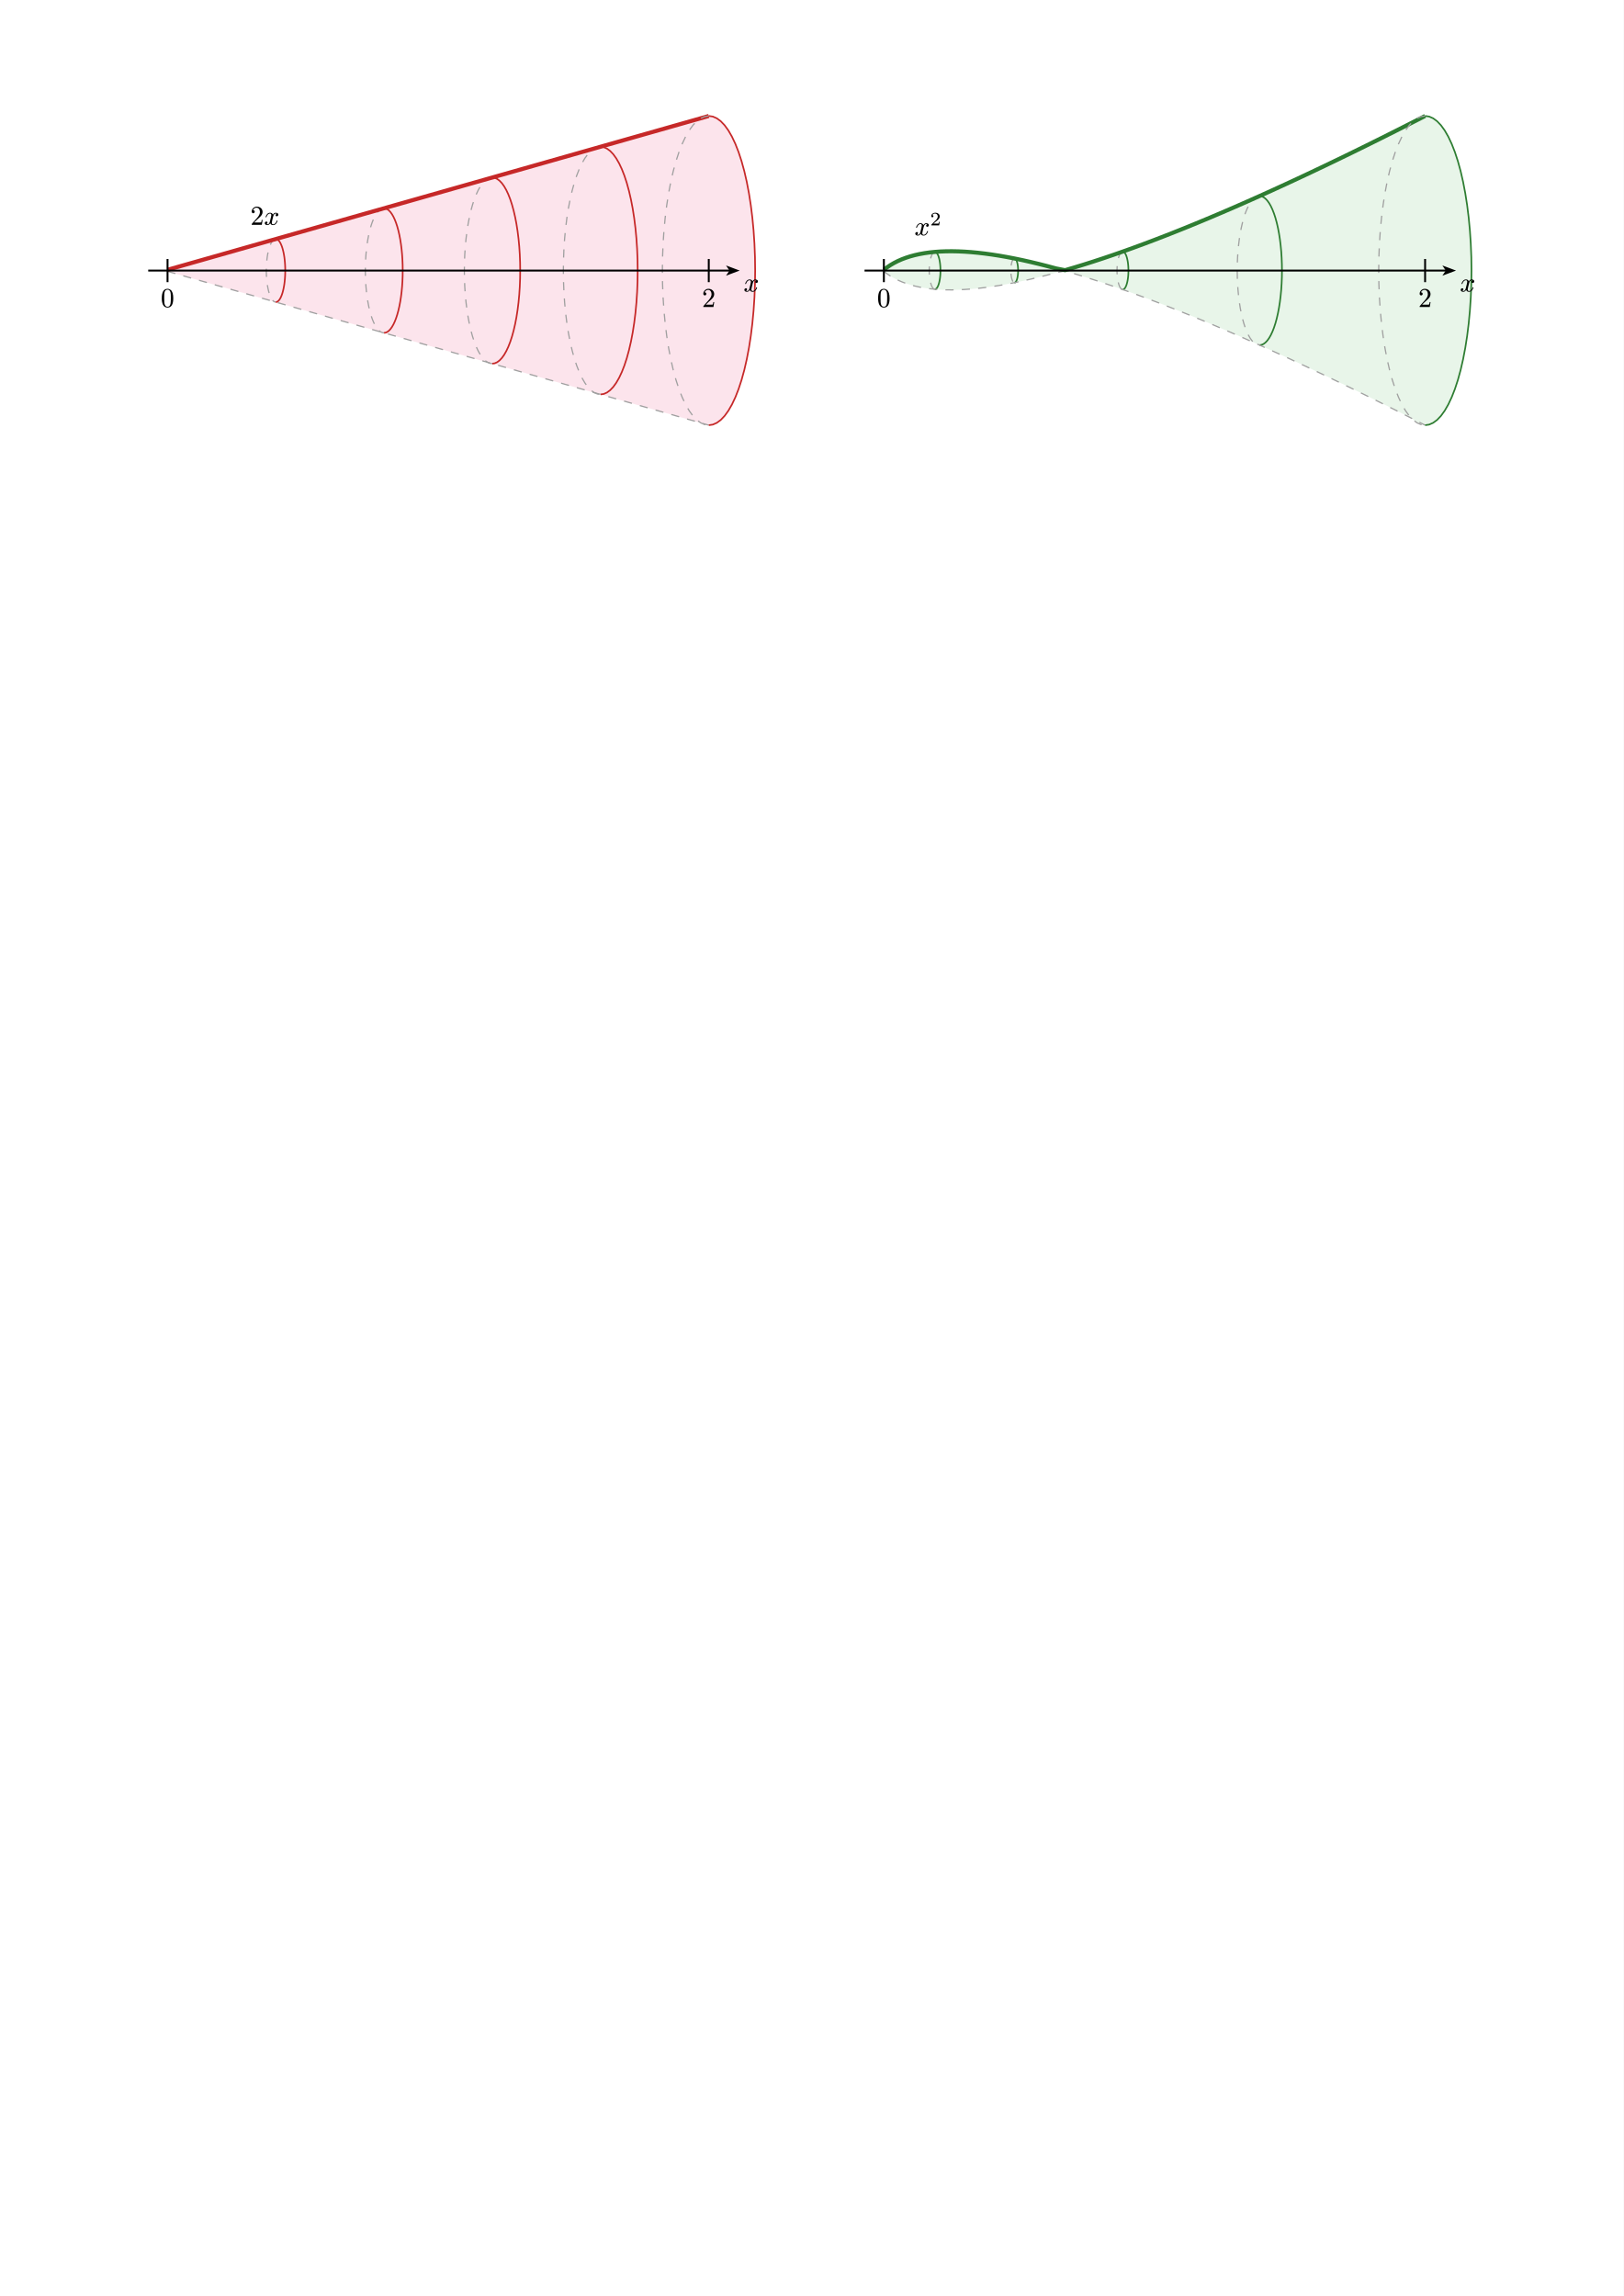
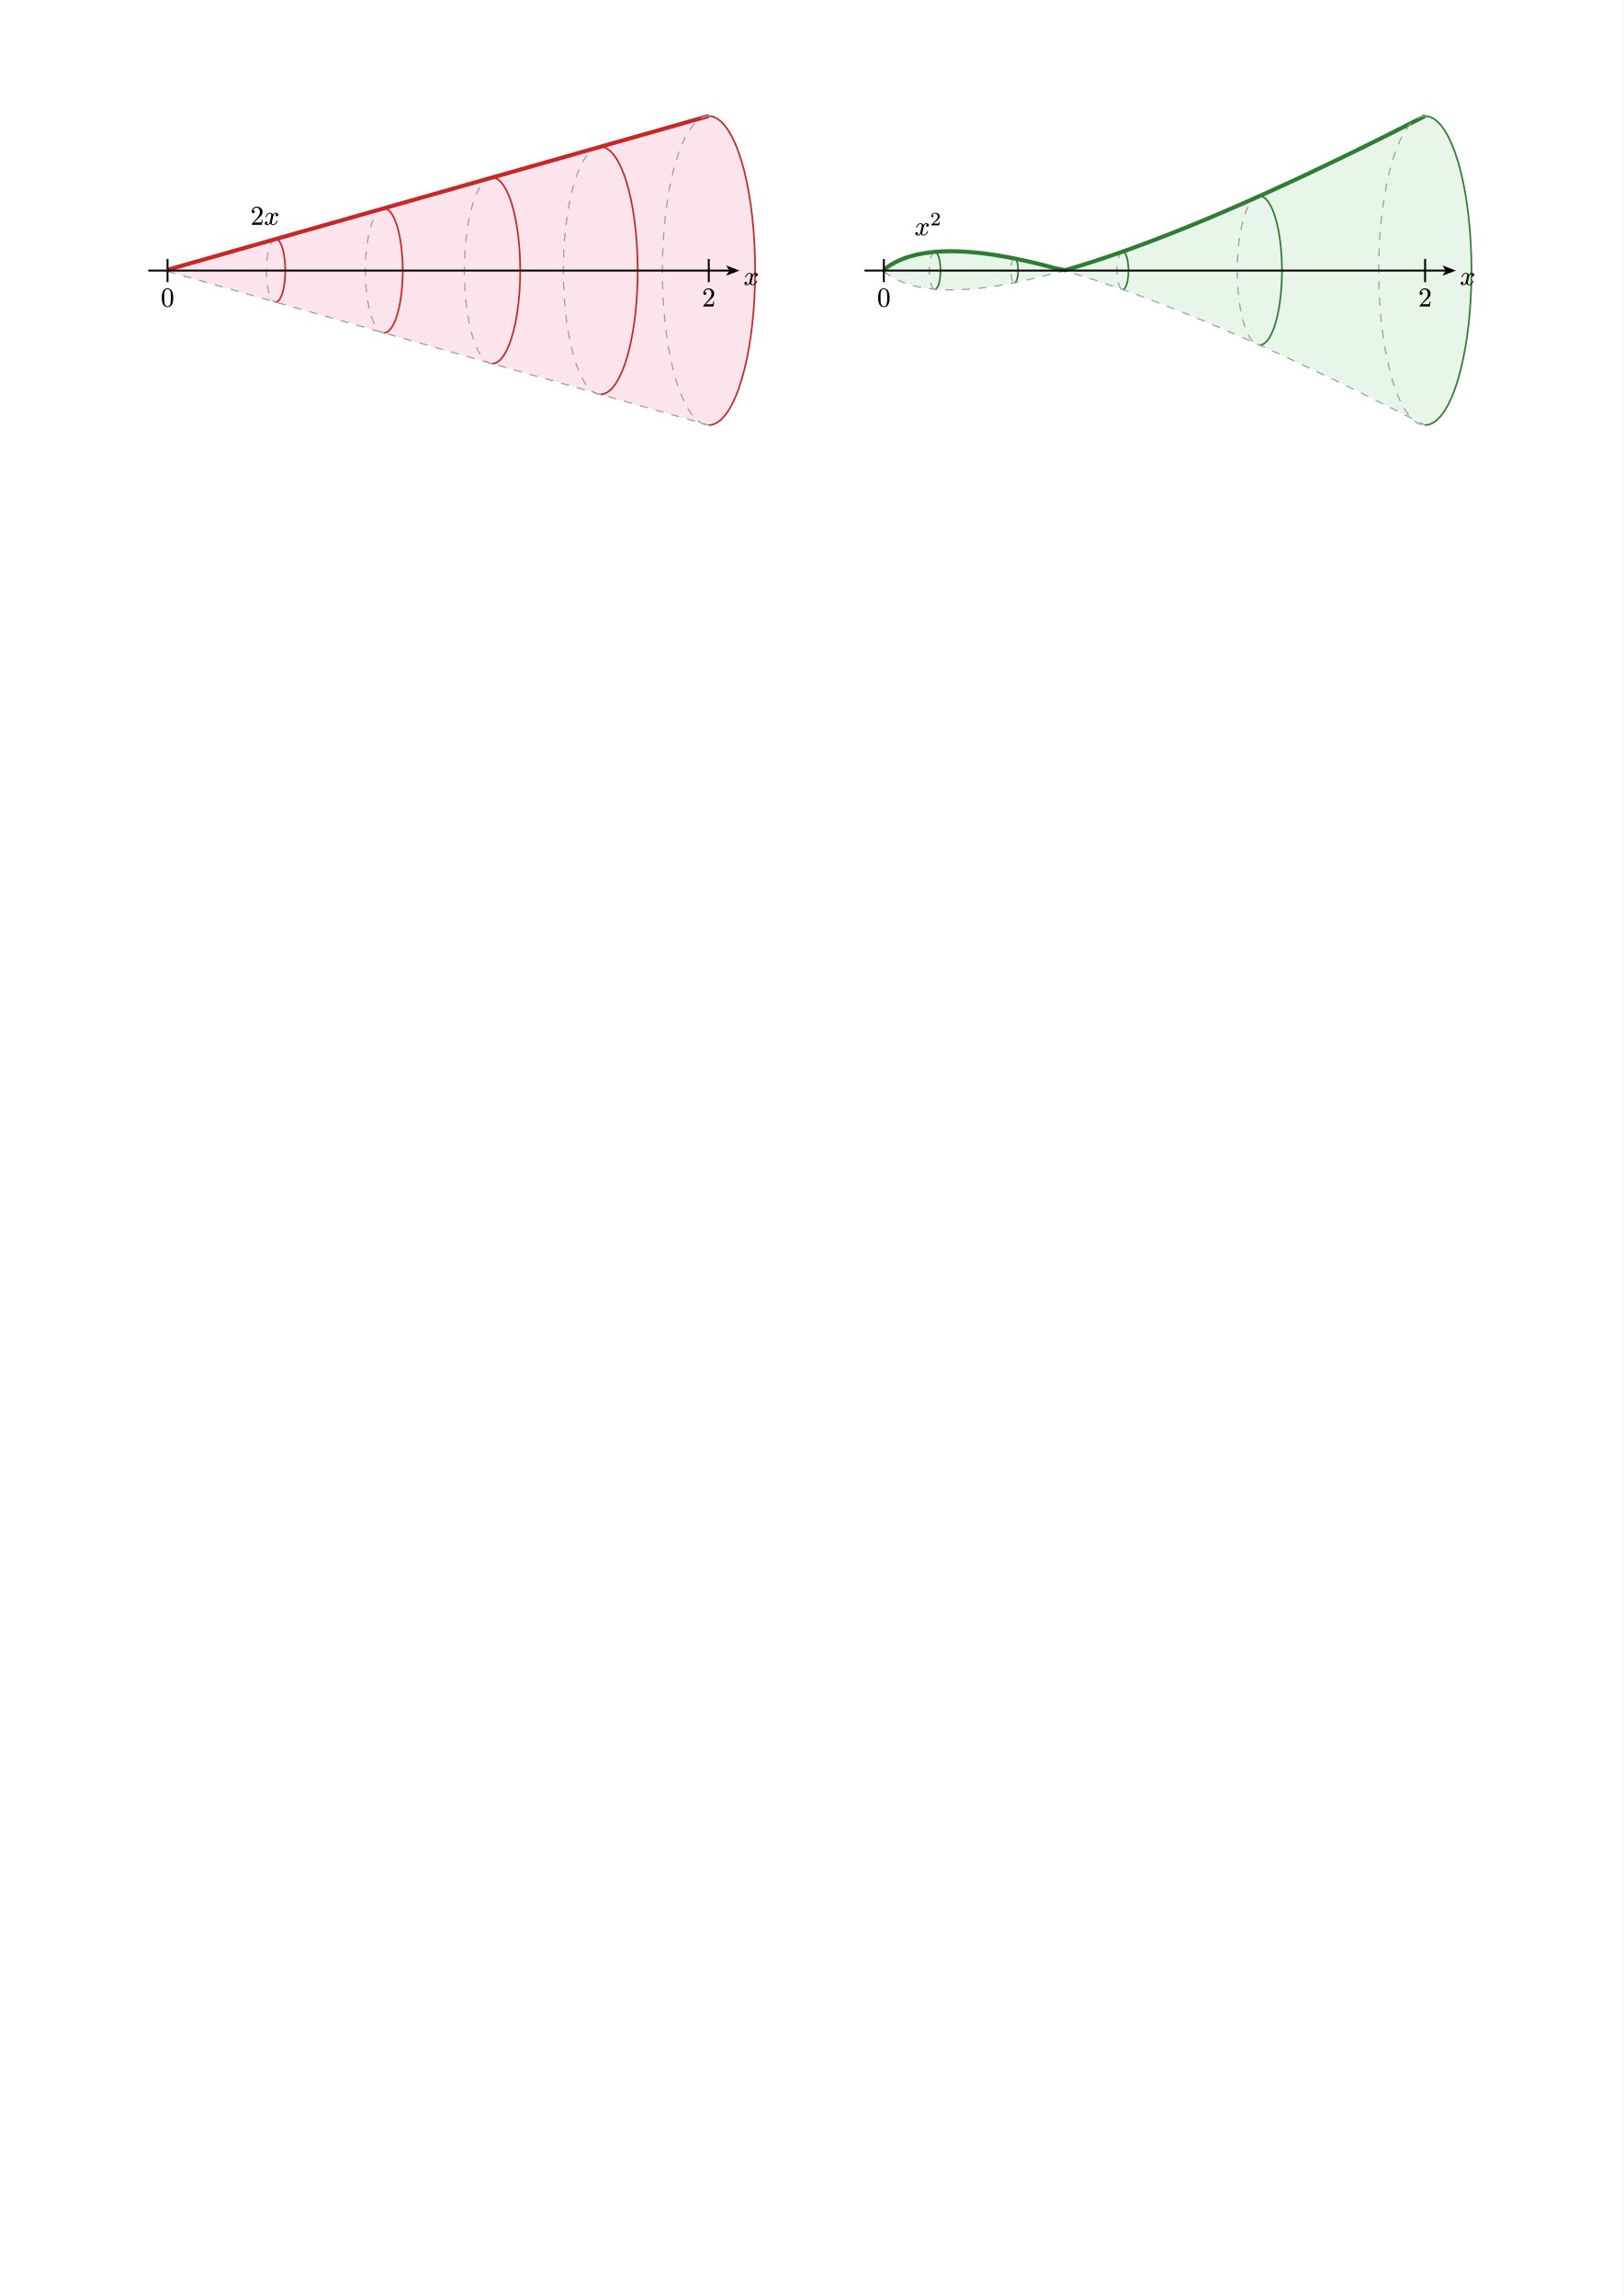
<svg xmlns="http://www.w3.org/2000/svg" xmlns:xlink="http://www.w3.org/1999/xlink" viewBox="0 0 595.276 841.89" width="595.276pt" height="841.89pt">
  <path fill="#ffffff" fill-rule="nonzero" d="M 0 0v 841.89h 595.276v -841.89Z " />
  <g transform="translate(42.51969 42.51969)">
    <g transform="translate(11.8152)">
      <path fill="#fce4ec" fill-rule="nonzero" transform="translate(188.5039)" d="M 0 0m 17.008 113.386l 2.953 -0.861l 2.864 -2.558l 2.687 -4.176l 2.429 -5.668l 2.096 -6.988l 1.7 -8.095l 1.253 -8.956l 0.767 -9.545l 0.258 -9.845l -0.258 -9.845l -0.767 -9.545l -1.253 -8.956l -1.7 -8.095l -2.096 -6.988l -2.429 -5.668l -2.687 -4.176l -2.864 -2.558l -2.953 -0.861l -2.953 0.861l -2.864 2.558l -2.687 4.176l -2.429 5.668l -2.096 6.988l -1.7 8.095l -1.253 8.956l -0.767 9.545l -0.258 9.845l 0.258 9.845l 0.767 9.545l 1.253 8.956l 1.7 8.095l 2.096 6.988l 2.429 5.668l 2.687 4.176l 2.864 2.558l 2.953 0.861Z " />
      <path fill="#fce4ec" fill-rule="nonzero" transform="translate(7.086614 0)" d="M 0 0m 0 56.409l 3.307 -0.94l 3.307 -0.94l 3.307 -0.94l 3.307 -0.94l 3.307 -0.94l 3.307 -0.94l 3.307 -0.94l 3.307 -0.94l 3.307 -0.94l 3.307 -0.94l 3.307 -0.94l 3.307 -0.94l 3.307 -0.94l 3.307 -0.94l 3.307 -0.94l 3.307 -0.94l 3.307 -0.94l 3.307 -0.94l 3.307 -0.94l 3.307 -0.94l 3.307 -0.94l 3.307 -0.94l 3.307 -0.94l 3.307 -0.94l 3.307 -0.94l 3.307 -0.94l 3.307 -0.94l 3.307 -0.94l 3.307 -0.94l 3.307 -0.94l 3.307 -0.94l 3.307 -0.94l 3.307 -0.94l 3.307 -0.94l 3.307 -0.94l 3.307 -0.94l 3.307 -0.94l 3.307 -0.94l 3.307 -0.94l 3.307 -0.94l 3.307 -0.94l 3.307 -0.94l 3.307 -0.94l 3.307 -0.94l 3.307 -0.94l 3.307 -0.94l 3.307 -0.94l 3.307 -0.94l 3.307 -0.94l 3.307 -0.94l 3.307 -0.94l 3.307 -0.94l 3.307 -0.94l 3.307 -0.94l 3.307 -0.94l 3.307 -0.94l 3.307 -0.94l 3.307 -0.94l 3.307 -0.94l 3.307 -0.94v 113.386l -3.307 -0.94l -3.307 -0.94l -3.307 -0.94l -3.307 -0.94l -3.307 -0.94l -3.307 -0.94l -3.307 -0.94l -3.307 -0.94l -3.307 -0.94l -3.307 -0.94l -3.307 -0.94l -3.307 -0.94l -3.307 -0.94l -3.307 -0.94l -3.307 -0.94l -3.307 -0.94l -3.307 -0.94l -3.307 -0.94l -3.307 -0.94l -3.307 -0.94l -3.307 -0.94l -3.307 -0.94l -3.307 -0.94l -3.307 -0.94l -3.307 -0.94l -3.307 -0.94l -3.307 -0.94l -3.307 -0.94l -3.307 -0.94l -3.307 -0.94l -3.307 -0.94l -3.307 -0.94l -3.307 -0.94l -3.307 -0.94l -3.307 -0.94l -3.307 -0.94l -3.307 -0.94l -3.307 -0.94l -3.307 -0.94l -3.307 -0.94l -3.307 -0.94l -3.307 -0.94l -3.307 -0.94l -3.307 -0.94l -3.307 -0.94l -3.307 -0.94l -3.307 -0.94l -3.307 -0.94l -3.307 -0.94l -3.307 -0.94l -3.307 -0.94l -3.307 -0.94l -3.307 -0.94l -3.307 -0.94l -3.307 -0.94l -3.307 -0.94l -3.307 -0.94l -3.307 -0.94l -3.307 -0.94l -3.307 -0.94v -0.567Z " />
      <path fill="none" stroke="#a0a0a0" stroke-width="0.45" stroke-linecap="butt" stroke-linejoin="miter" stroke-miterlimit="4" stroke-dashoffset="0" stroke-dasharray="3 3" transform="translate(43.30205 45.12756)" d="M 0 0m 3.47 0l -0.302 0.044l -0.3 0.132l -0.296 0.218l -0.289 0.303l -0.28 0.386l -0.268 0.466l -0.255 0.542l -0.24 0.614l -0.223 0.682l -0.204 0.744l -0.184 0.8l -0.163 0.851l -0.14 0.895l -0.116 0.932l -0.091 0.962l -0.066 0.985l -0.04 1l -0.013 1.008l 0.013 1.008l 0.04 1l 0.066 0.985l 0.091 0.962l 0.116 0.932l 0.14 0.895l 0.163 0.851l 0.184 0.8l 0.204 0.744l 0.223 0.682l 0.24 0.614l 0.255 0.542l 0.268 0.466l 0.28 0.386l 0.289 0.303l 0.296 0.218l 0.3 0.132l 0.302 0.044" />
      <path fill="none" stroke="#c62828" stroke-width="0.6" stroke-linecap="butt" stroke-linejoin="miter" stroke-miterlimit="4" transform="translate(46.77165 45.12756)" d="M 0 0m 0 23.131l 0.302 -0.044l 0.3 -0.132l 0.296 -0.218l 0.289 -0.303l 0.28 -0.386l 0.268 -0.466l 0.255 -0.542l 0.24 -0.614l 0.223 -0.682l 0.204 -0.744l 0.184 -0.8l 0.163 -0.851l 0.14 -0.895l 0.116 -0.932l 0.091 -0.962l 0.066 -0.985l 0.04 -1l 0.013 -1.008l -0.013 -1.008l -0.04 -1l -0.066 -0.985l -0.091 -0.962l -0.116 -0.932l -0.14 -0.895l -0.163 -0.851l -0.184 -0.8l -0.204 -0.744l -0.223 -0.682l -0.24 -0.614l -0.255 -0.542l -0.268 -0.466l -0.28 -0.386l -0.289 -0.303l -0.296 -0.218l -0.3 -0.132l -0.302 -0.044" />
      <path fill="none" stroke="#a0a0a0" stroke-width="0.45" stroke-linecap="butt" stroke-linejoin="miter" stroke-miterlimit="4" stroke-dashoffset="0" stroke-dasharray="3 3" transform="translate(79.60252 33.84567)" d="M 0 0m 6.854 0l -0.597 0.087l -0.593 0.26l -0.584 0.431l -0.57 0.599l -0.552 0.763l -0.53 0.92l -0.504 1.071l -0.474 1.213l -0.441 1.347l -0.404 1.47l -0.364 1.581l -0.321 1.681l -0.276 1.768l -0.229 1.841l -0.18 1.901l -0.129 1.946l -0.078 1.976l -0.026 1.991l 0.026 1.991l 0.078 1.976l 0.129 1.946l 0.18 1.901l 0.229 1.841l 0.276 1.768l 0.321 1.681l 0.364 1.581l 0.404 1.47l 0.441 1.347l 0.474 1.213l 0.504 1.071l 0.53 0.92l 0.552 0.763l 0.57 0.599l 0.584 0.431l 0.593 0.26l 0.597 0.087" />
      <path fill="none" stroke="#c62828" stroke-width="0.6" stroke-linecap="butt" stroke-linejoin="miter" stroke-miterlimit="4" transform="translate(86.45669 33.84567)" d="M 0 0m 0 45.694l 0.597 -0.087l 0.593 -0.26l 0.584 -0.431l 0.57 -0.599l 0.552 -0.763l 0.53 -0.92l 0.504 -1.071l 0.474 -1.213l 0.441 -1.347l 0.404 -1.47l 0.364 -1.581l 0.321 -1.681l 0.276 -1.768l 0.229 -1.841l 0.18 -1.901l 0.129 -1.946l 0.078 -1.976l 0.026 -1.991l -0.026 -1.991l -0.078 -1.976l -0.129 -1.946l -0.18 -1.901l -0.229 -1.841l -0.276 -1.768l -0.321 -1.681l -0.364 -1.581l -0.404 -1.47l -0.441 -1.347l -0.474 -1.213l -0.504 -1.071l -0.53 -0.92l -0.552 -0.763l -0.57 -0.599l -0.584 -0.431l -0.593 -0.26l -0.597 -0.087" />
      <path fill="none" stroke="#a0a0a0" stroke-width="0.45" stroke-linecap="butt" stroke-linejoin="miter" stroke-miterlimit="4" stroke-dashoffset="0" stroke-dasharray="3 3" transform="translate(115.903 22.56378)" d="M 0 0m 10.239 0l -0.892 0.13l -0.886 0.389l -0.872 0.644l -0.852 0.895l -0.825 1.139l -0.792 1.375l -0.753 1.6l -0.709 1.813l -0.659 2.011l -0.603 2.195l -0.544 2.362l -0.48 2.511l -0.412 2.641l -0.342 2.751l -0.269 2.84l -0.193 2.907l -0.117 2.952l -0.039 2.975l 0.039 2.975l 0.117 2.952l 0.193 2.907l 0.269 2.84l 0.342 2.751l 0.412 2.641l 0.48 2.511l 0.544 2.362l 0.603 2.195l 0.659 2.011l 0.709 1.813l 0.753 1.6l 0.792 1.375l 0.825 1.139l 0.852 0.895l 0.872 0.644l 0.886 0.389l 0.892 0.13" />
      <path fill="none" stroke="#c62828" stroke-width="0.6" stroke-linecap="butt" stroke-linejoin="miter" stroke-miterlimit="4" transform="translate(126.1417 22.56378)" d="M 0 0m 0 68.258l 0.892 -0.13l 0.886 -0.389l 0.872 -0.644l 0.852 -0.895l 0.825 -1.139l 0.792 -1.375l 0.753 -1.6l 0.709 -1.813l 0.659 -2.011l 0.603 -2.195l 0.544 -2.362l 0.48 -2.511l 0.412 -2.641l 0.342 -2.751l 0.269 -2.84l 0.193 -2.907l 0.117 -2.952l 0.039 -2.975l -0.039 -2.975l -0.117 -2.952l -0.193 -2.907l -0.269 -2.84l -0.342 -2.751l -0.412 -2.641l -0.48 -2.511l -0.544 -2.362l -0.603 -2.195l -0.659 -2.011l -0.709 -1.813l -0.753 -1.6l -0.792 -1.375l -0.825 -1.139l -0.852 -0.895l -0.872 -0.644l -0.886 -0.389l -0.892 -0.13" />
      <path fill="none" stroke="#a0a0a0" stroke-width="0.45" stroke-linecap="butt" stroke-linejoin="miter" stroke-miterlimit="4" stroke-dashoffset="0" stroke-dasharray="3 3" transform="translate(152.2035 11.28189)" d="M 0 0m 13.623 0l -1.187 0.173l -1.178 0.517l -1.16 0.857l -1.133 1.191l -1.098 1.516l -1.054 1.829l -1.002 2.129l -0.943 2.412l -0.876 2.676l -0.803 2.921l -0.724 3.143l -0.639 3.341l -0.549 3.514l -0.455 3.66l -0.357 3.778l -0.257 3.868l -0.155 3.928l -0.052 3.958l 0.052 3.958l 0.155 3.928l 0.257 3.868l 0.357 3.778l 0.455 3.66l 0.549 3.514l 0.639 3.341l 0.724 3.143l 0.803 2.921l 0.876 2.676l 0.943 2.412l 1.002 2.129l 1.054 1.829l 1.098 1.516l 1.133 1.191l 1.16 0.857l 1.178 0.517l 1.187 0.173" />
      <path fill="none" stroke="#c62828" stroke-width="0.6" stroke-linecap="butt" stroke-linejoin="miter" stroke-miterlimit="4" transform="translate(165.8268 11.28189)" d="M 0 0m 0 90.822l 1.187 -0.173l 1.178 -0.517l 1.16 -0.857l 1.133 -1.191l 1.098 -1.516l 1.054 -1.829l 1.002 -2.129l 0.943 -2.412l 0.876 -2.676l 0.803 -2.921l 0.724 -3.143l 0.639 -3.341l 0.549 -3.514l 0.455 -3.66l 0.357 -3.778l 0.257 -3.868l 0.155 -3.928l 0.052 -3.958l -0.052 -3.958l -0.155 -3.928l -0.257 -3.868l -0.357 -3.778l -0.455 -3.66l -0.549 -3.514l -0.639 -3.341l -0.724 -3.143l -0.803 -2.921l -0.876 -2.676l -0.943 -2.412l -1.002 -2.129l -1.054 -1.829l -1.098 -1.516l -1.133 -1.191l -1.16 -0.857l -1.178 -0.517l -1.187 -0.173" />
      <path fill="none" stroke="#a0a0a0" stroke-width="0.45" stroke-linecap="butt" stroke-linejoin="miter" stroke-miterlimit="4" stroke-dashoffset="0" stroke-dasharray="3 3" transform="translate(7.086614 56.97638)" d="M 0 0l 3.307 0.94l 3.307 0.94l 3.307 0.94l 3.307 0.94l 3.307 0.94l 3.307 0.94l 3.307 0.94l 3.307 0.94l 3.307 0.94l 3.307 0.94l 3.307 0.94l 3.307 0.94l 3.307 0.94l 3.307 0.94l 3.307 0.94l 3.307 0.94l 3.307 0.94l 3.307 0.94l 3.307 0.94l 3.307 0.94l 3.307 0.94l 3.307 0.94l 3.307 0.94l 3.307 0.94l 3.307 0.94l 3.307 0.94l 3.307 0.94l 3.307 0.94l 3.307 0.94l 3.307 0.94l 3.307 0.94l 3.307 0.94l 3.307 0.94l 3.307 0.94l 3.307 0.94l 3.307 0.94l 3.307 0.94l 3.307 0.94l 3.307 0.94l 3.307 0.94l 3.307 0.94l 3.307 0.94l 3.307 0.94l 3.307 0.94l 3.307 0.94l 3.307 0.94l 3.307 0.94l 3.307 0.94l 3.307 0.94l 3.307 0.94l 3.307 0.94l 3.307 0.94l 3.307 0.94l 3.307 0.94l 3.307 0.94l 3.307 0.94l 3.307 0.94l 3.307 0.94l 3.307 0.94l 3.307 0.94" />
      <path fill="none" stroke="#c62828" stroke-width="1.5" stroke-linecap="butt" stroke-linejoin="miter" stroke-miterlimit="4" transform="translate(7.086614 0)" d="M 0 0m 0 56.409l 3.307 -0.94l 3.307 -0.94l 3.307 -0.94l 3.307 -0.94l 3.307 -0.94l 3.307 -0.94l 3.307 -0.94l 3.307 -0.94l 3.307 -0.94l 3.307 -0.94l 3.307 -0.94l 3.307 -0.94l 3.307 -0.94l 3.307 -0.94l 3.307 -0.94l 3.307 -0.94l 3.307 -0.94l 3.307 -0.94l 3.307 -0.94l 3.307 -0.94l 3.307 -0.94l 3.307 -0.94l 3.307 -0.94l 3.307 -0.94l 3.307 -0.94l 3.307 -0.94l 3.307 -0.94l 3.307 -0.94l 3.307 -0.94l 3.307 -0.94l 3.307 -0.94l 3.307 -0.94l 3.307 -0.94l 3.307 -0.94l 3.307 -0.94l 3.307 -0.94l 3.307 -0.94l 3.307 -0.94l 3.307 -0.94l 3.307 -0.94l 3.307 -0.94l 3.307 -0.94l 3.307 -0.94l 3.307 -0.94l 3.307 -0.94l 3.307 -0.94l 3.307 -0.94l 3.307 -0.94l 3.307 -0.94l 3.307 -0.94l 3.307 -0.94l 3.307 -0.94l 3.307 -0.94l 3.307 -0.94l 3.307 -0.94l 3.307 -0.94l 3.307 -0.94l 3.307 -0.94l 3.307 -0.94l 3.307 -0.94" />
      <path fill="none" stroke="#a0a0a0" stroke-width="0.45" stroke-linecap="butt" stroke-linejoin="miter" stroke-miterlimit="4" stroke-dashoffset="0" stroke-dasharray="3 3" transform="translate(188.5039)" d="M 0 0m 17.008 0l -1.482 0.216l -1.471 0.646l -1.449 1.07l -1.415 1.487l -1.371 1.893l -1.316 2.284l -1.251 2.657l -1.177 3.011l -1.094 3.341l -1.002 3.646l -0.903 3.924l -0.797 4.171l -0.685 4.387l -0.568 4.569l -0.446 4.717l -0.321 4.829l -0.194 4.904l -0.065 4.941l 0.065 4.941l 0.194 4.904l 0.321 4.829l 0.446 4.717l 0.568 4.569l 0.685 4.387l 0.797 4.171l 0.903 3.924l 1.002 3.646l 1.094 3.341l 1.177 3.011l 1.251 2.657l 1.316 2.284l 1.371 1.893l 1.415 1.487l 1.449 1.07l 1.471 0.646l 1.482 0.216" />
      <path fill="none" stroke="#c62828" stroke-width="0.6" stroke-linecap="butt" stroke-linejoin="miter" stroke-miterlimit="4" transform="translate(205.5118)" d="M 0 0m 0 113.386l 1.482 -0.216l 1.471 -0.646l 1.449 -1.07l 1.415 -1.487l 1.371 -1.893l 1.316 -2.284l 1.251 -2.657l 1.177 -3.011l 1.094 -3.341l 1.002 -3.646l 0.903 -3.924l 0.797 -4.171l 0.685 -4.387l 0.568 -4.569l 0.446 -4.717l 0.321 -4.829l 0.194 -4.904l 0.065 -4.941l -0.065 -4.941l -0.194 -4.904l -0.321 -4.829l -0.446 -4.717l -0.568 -4.569l -0.685 -4.387l -0.797 -4.171l -0.903 -3.924l -1.002 -3.646l -1.094 -3.341l -1.177 -3.011l -1.251 -2.657l -1.316 -2.284l -1.371 -1.893l -1.415 -1.487l -1.449 -1.07l -1.471 -0.646l -1.482 -0.216" />
      <path fill="none" stroke="#000000" stroke-width="0.7" stroke-linecap="butt" stroke-linejoin="miter" stroke-miterlimit="4" transform="translate(0 56.69291)" d="M 0 0h 213.515" />
      <path fill="#000000" fill-rule="nonzero" stroke="#000000" stroke-width="0.7" stroke-linecap="butt" stroke-linejoin="miter" stroke-miterlimit="4" stroke-dashoffset="0" stroke-dasharray="" transform="translate(212.7355 55.52362)" d="M 0 0m 3.118 1.169l -3.118 -1.169l 0.78 1.169l -0.78 1.169l 3.118 -1.169Z " />
-       <path fill="none" transform="translate(218.2677 57.54331)" d="M 0 0h 5.72v 6.94h -5.72v -6.94Z " />
+       <path fill="none" transform="translate(218.2677 57.54331)" d="M 0 0h 5.72v 4.53h -5.72v -4.53Z " />
      <g transform="translate(218.2677 57.54331)">
-         <g transform="matrix(1 0 0 -1 0 6.83)">
+         <g transform="matrix(1 0 0 -1 0 4.42)">
          <use xlink:href="#g72386A3139BE6DCCE464156E33BF6BAC" x="0" y="0" fill="#000000" fill-rule="nonzero" />
        </g>
      </g>
      <path fill="none" stroke="#000000" stroke-width="0.7" stroke-linecap="butt" stroke-linejoin="miter" stroke-miterlimit="4" transform="translate(7.086614 52.44094)" d="M 0 0v 8.504" />
      <path fill="none" stroke="#000000" stroke-width="0.7" stroke-linecap="butt" stroke-linejoin="miter" stroke-miterlimit="4" transform="translate(205.5118 52.44094)" d="M 0 0v 8.504" />
-       <path fill="none" transform="translate(4.586614 63.2126)" d="M 0 0h 5v 7.05h -5v -7.05Z " />
+       <path fill="none" transform="translate(4.586614 63.2126)" d="M 0 0h 5v 6.88h -5v -6.88Z " />
      <g transform="translate(4.586614 63.2126)">
-         <g transform="matrix(1 0 0 -1 0 6.83)">
+         <g transform="matrix(1 0 0 -1 0 6.66)">
          <use xlink:href="#g680E3DC13801C480E8C8C20AF58F6722" x="0" y="0" fill="#000000" fill-rule="nonzero" />
        </g>
      </g>
-       <path fill="none" transform="translate(203.0118 63.2126)" d="M 0 0h 5v 6.83h -5v -6.83Z " />
+       <path fill="none" transform="translate(203.0118 63.2126)" d="M 0 0h 5v 6.66h -5v -6.66Z " />
      <g transform="translate(203.0118 63.2126)">
-         <g transform="matrix(1 0 0 -1 0 6.83)">
+         <g transform="matrix(1 0 0 -1 0 6.66)">
          <use xlink:href="#gCA2859890ED68ED37341EB0EC2A7439F" x="0" y="0" fill="#000000" fill-rule="nonzero" />
        </g>
      </g>
-       <path fill="none" transform="translate(37.44315 33.07953)" d="M 0 0h 10.72v 6.94h -10.72v -6.94Z " />
-       <g transform="translate(37.44315 33.07953)">
-         <g transform="matrix(1 0 0 -1 0 6.83)">
+       <path fill="none" transform="translate(37.44315 33.24953)" d="M 0 0h 10.72v 6.77h -10.72v -6.77Z " />
+       <g transform="translate(37.44315 33.24953)">
+         <g transform="matrix(1 0 0 -1 0 6.66)">
          <use xlink:href="#gCA2859890ED68ED37341EB0EC2A7439F" x="0" y="0" fill="#000000" fill-rule="nonzero" />
        </g>
-         <g transform="matrix(1 0 0 -1 5 6.83)">
+         <g transform="matrix(1 0 0 -1 5 6.66)">
          <use xlink:href="#g72386A3139BE6DCCE464156E33BF6BAC" x="0" y="0" fill="#000000" fill-rule="nonzero" />
        </g>
      </g>
    </g>
    <g transform="translate(274.4333)">
      <path fill="#e8f5e9" fill-rule="nonzero" transform="translate(188.5039)" d="M 0 0m 17.008 113.386l 2.953 -0.861l 2.864 -2.558l 2.687 -4.176l 2.429 -5.668l 2.096 -6.988l 1.7 -8.095l 1.253 -8.956l 0.767 -9.545l 0.258 -9.845l -0.258 -9.845l -0.767 -9.545l -1.253 -8.956l -1.7 -8.095l -2.096 -6.988l -2.429 -5.668l -2.687 -4.176l -2.864 -2.558l -2.953 -0.861l -2.953 0.861l -2.864 2.558l -2.687 4.176l -2.429 5.668l -2.096 6.988l -1.7 8.095l -1.253 8.956l -0.767 9.545l -0.258 9.845l 0.258 9.845l 0.767 9.545l 1.253 8.956l 1.7 8.095l 2.096 6.988l 2.429 5.668l 2.687 4.176l 2.864 2.558l 2.953 0.861Z " />
      <path fill="#e8f5e9" fill-rule="nonzero" transform="translate(7.086614 0)" d="M 0 0m 0 56.412l 1.157 -0.89l 1.23 -0.828l 1.303 -0.765l 1.376 -0.703l 1.449 -0.641l 1.522 -0.578l 1.594 -0.516l 1.667 -0.454l 1.74 -0.391l 1.813 -0.329l 1.886 -0.267l 1.959 -0.204l 2.032 -0.142l 2.105 -0.079l 2.177 -0.017l 2.25 0.045l 2.323 0.108l 2.396 0.17l 2.469 0.232l 2.542 0.295l 2.615 0.357l 2.688 0.419l 2.76 0.482l 2.833 0.544l 2.906 0.607l 2.979 0.669l 3.052 0.731l 3.125 0.794l 3.198 0.856l 3.271 0.633l 3.344 -0.981l 3.416 -1.043l 3.489 -1.105l 3.562 -1.168l 3.635 -1.23l 3.708 -1.293l 3.781 -1.355l 3.854 -1.417l 3.927 -1.48l 3.999 -1.542l 4.072 -1.604l 4.145 -1.667l 4.218 -1.729l 4.291 -1.791l 4.364 -1.854l 4.437 -1.916l 4.51 -1.979l 4.582 -2.041l 4.655 -2.103l 4.728 -2.166l 4.801 -2.228l 4.874 -2.29l 4.947 -2.353l 5.02 -2.415l 5.093 -2.477l 5.166 -2.54l 5.238 -2.602l 5.311 -2.665l 5.384 -2.727l 5.457 -2.789v 113.386l -5.457 -2.789l -5.384 -2.727l -5.311 -2.665l -5.238 -2.602l -5.166 -2.54l -5.093 -2.477l -5.02 -2.415l -4.947 -2.353l -4.874 -2.29l -4.801 -2.228l -4.728 -2.166l -4.655 -2.103l -4.582 -2.041l -4.51 -1.979l -4.437 -1.916l -4.364 -1.854l -4.291 -1.791l -4.218 -1.729l -4.145 -1.667l -4.072 -1.604l -3.999 -1.542l -3.927 -1.48l -3.854 -1.417l -3.781 -1.355l -3.708 -1.293l -3.635 -1.23l -3.562 -1.168l -3.489 -1.105l -3.416 -1.043l -3.344 -0.981l -3.271 0.633l -3.198 0.856l -3.125 0.794l -3.052 0.731l -2.979 0.669l -2.906 0.607l -2.833 0.544l -2.76 0.482l -2.688 0.419l -2.615 0.357l -2.542 0.295l -2.469 0.232l -2.396 0.17l -2.323 0.108l -2.25 0.045l -2.177 -0.017l -2.105 -0.079l -2.032 -0.142l -1.959 -0.204l -1.886 -0.267l -1.813 -0.329l -1.74 -0.391l -1.667 -0.454l -1.594 -0.516l -1.522 -0.578l -1.449 -0.641l -1.376 -0.703l -1.303 -0.765l -1.23 -0.828l -1.157 -0.89v -0.561Z " />
      <path fill="none" stroke="#a0a0a0" stroke-width="0.45" stroke-linecap="butt" stroke-linejoin="miter" stroke-miterlimit="4" stroke-dashoffset="0" stroke-dasharray="3 3" transform="translate(23.72808 49.84622)" d="M 0 0m 2.054 0l -0.179 0.026l -0.178 0.078l -0.175 0.129l -0.171 0.18l -0.166 0.229l -0.159 0.276l -0.151 0.321l -0.142 0.364l -0.132 0.404l -0.121 0.44l -0.109 0.474l -0.096 0.504l -0.083 0.53l -0.069 0.552l -0.054 0.57l -0.039 0.583l -0.023 0.592l -0.008 0.597l 0.008 0.597l 0.023 0.592l 0.039 0.583l 0.054 0.57l 0.069 0.552l 0.083 0.53l 0.096 0.504l 0.109 0.474l 0.121 0.44l 0.132 0.404l 0.142 0.364l 0.151 0.321l 0.159 0.276l 0.166 0.229l 0.171 0.18l 0.175 0.129l 0.178 0.078l 0.179 0.026" />
      <path fill="none" stroke="#2e7d32" stroke-width="0.6" stroke-linecap="butt" stroke-linejoin="miter" stroke-miterlimit="4" transform="translate(25.78209 49.84622)" d="M 0 0m 0 13.693l 0.179 -0.026l 0.178 -0.078l 0.175 -0.129l 0.171 -0.18l 0.166 -0.229l 0.159 -0.276l 0.151 -0.321l 0.142 -0.364l 0.132 -0.404l 0.121 -0.44l 0.109 -0.474l 0.096 -0.504l 0.083 -0.53l 0.069 -0.552l 0.054 -0.57l 0.039 -0.583l 0.023 -0.592l 0.008 -0.597l -0.008 -0.597l -0.023 -0.592l -0.039 -0.583l -0.054 -0.57l -0.069 -0.552l -0.083 -0.53l -0.096 -0.504l -0.109 -0.474l -0.121 -0.44l -0.132 -0.404l -0.142 -0.364l -0.151 -0.321l -0.159 -0.276l -0.166 -0.229l -0.171 -0.18l -0.175 -0.129l -0.178 -0.078l -0.179 -0.026" />
      <path fill="none" stroke="#a0a0a0" stroke-width="0.45" stroke-linecap="butt" stroke-linejoin="miter" stroke-miterlimit="4" stroke-dashoffset="0" stroke-dasharray="3 3" transform="translate(53.64264 52.26055)" d="M 0 0m 1.33 0l -0.116 0.017l -0.115 0.05l -0.113 0.084l -0.111 0.116l -0.107 0.148l -0.103 0.179l -0.098 0.208l -0.092 0.235l -0.086 0.261l -0.078 0.285l -0.071 0.307l -0.062 0.326l -0.054 0.343l -0.044 0.357l -0.035 0.369l -0.025 0.378l -0.015 0.383l -0.005 0.386l 0.005 0.386l 0.015 0.383l 0.025 0.378l 0.035 0.369l 0.044 0.357l 0.054 0.343l 0.062 0.326l 0.071 0.307l 0.078 0.285l 0.086 0.261l 0.092 0.235l 0.098 0.208l 0.103 0.179l 0.107 0.148l 0.111 0.116l 0.113 0.084l 0.115 0.05l 0.116 0.017" />
      <path fill="none" stroke="#2e7d32" stroke-width="0.6" stroke-linecap="butt" stroke-linejoin="miter" stroke-miterlimit="4" transform="translate(54.97235 52.26055)" d="M 0 0m 0 8.865l 0.116 -0.017l 0.115 -0.05l 0.113 -0.084l 0.111 -0.116l 0.107 -0.148l 0.103 -0.179l 0.098 -0.208l 0.092 -0.235l 0.086 -0.261l 0.078 -0.285l 0.071 -0.307l 0.062 -0.326l 0.054 -0.343l 0.044 -0.357l 0.035 -0.369l 0.025 -0.378l 0.015 -0.383l 0.005 -0.386l -0.005 -0.386l -0.015 -0.383l -0.025 -0.378l -0.035 -0.369l -0.044 -0.357l -0.054 -0.343l -0.062 -0.326l -0.071 -0.307l -0.078 -0.285l -0.086 -0.261l -0.092 -0.235l -0.098 -0.208l -0.103 -0.179l -0.107 -0.148l -0.111 -0.116l -0.113 -0.084l -0.115 -0.05l -0.116 -0.017" />
      <path fill="none" stroke="#a0a0a0" stroke-width="0.45" stroke-linecap="butt" stroke-linejoin="miter" stroke-miterlimit="4" stroke-dashoffset="0" stroke-dasharray="3 3" transform="translate(92.56869 49.73057)" d="M 0 0m 2.089 0l -0.182 0.026l -0.181 0.079l -0.178 0.131l -0.174 0.183l -0.168 0.232l -0.162 0.28l -0.154 0.326l -0.145 0.37l -0.134 0.41l -0.123 0.448l -0.111 0.482l -0.098 0.512l -0.084 0.539l -0.07 0.561l -0.055 0.579l -0.039 0.593l -0.024 0.602l -0.008 0.607l 0.008 0.607l 0.024 0.602l 0.039 0.593l 0.055 0.579l 0.07 0.561l 0.084 0.539l 0.098 0.512l 0.111 0.482l 0.123 0.448l 0.134 0.41l 0.145 0.37l 0.154 0.326l 0.162 0.28l 0.168 0.232l 0.174 0.183l 0.178 0.131l 0.181 0.079l 0.182 0.026" />
      <path fill="none" stroke="#2e7d32" stroke-width="0.6" stroke-linecap="butt" stroke-linejoin="miter" stroke-miterlimit="4" transform="translate(94.65739 49.73057)" d="M 0 0m 0 13.925l 0.182 -0.026l 0.181 -0.079l 0.178 -0.131l 0.174 -0.183l 0.168 -0.232l 0.162 -0.28l 0.154 -0.326l 0.145 -0.37l 0.134 -0.41l 0.123 -0.448l 0.111 -0.482l 0.098 -0.512l 0.084 -0.539l 0.07 -0.561l 0.055 -0.579l 0.039 -0.593l 0.024 -0.602l 0.008 -0.607l -0.008 -0.607l -0.024 -0.602l -0.039 -0.593l -0.055 -0.579l -0.07 -0.561l -0.084 -0.539l -0.098 -0.512l -0.111 -0.482l -0.123 -0.448l -0.134 -0.41l -0.145 -0.37l -0.154 -0.326l -0.162 -0.28l -0.168 -0.232l -0.174 -0.183l -0.178 -0.131l -0.181 -0.079l -0.182 -0.026" />
      <path fill="none" stroke="#a0a0a0" stroke-width="0.45" stroke-linecap="butt" stroke-linejoin="miter" stroke-miterlimit="4" stroke-dashoffset="0" stroke-dasharray="3 3" transform="translate(136.636 29.35548)" d="M 0 0m 8.201 0l -0.715 0.104l -0.709 0.311l -0.699 0.516l -0.682 0.717l -0.661 0.913l -0.635 1.101l -0.603 1.281l -0.568 1.452l -0.527 1.611l -0.483 1.758l -0.436 1.892l -0.384 2.011l -0.33 2.115l -0.274 2.203l -0.215 2.275l -0.155 2.328l -0.093 2.364l -0.031 2.383l 0.031 2.383l 0.093 2.364l 0.155 2.328l 0.215 2.275l 0.274 2.203l 0.33 2.115l 0.384 2.011l 0.436 1.892l 0.483 1.758l 0.527 1.611l 0.568 1.452l 0.603 1.281l 0.635 1.101l 0.661 0.913l 0.682 0.717l 0.699 0.516l 0.709 0.311l 0.715 0.104" />
      <path fill="none" stroke="#2e7d32" stroke-width="0.6" stroke-linecap="butt" stroke-linejoin="miter" stroke-miterlimit="4" transform="translate(144.8372 29.35548)" d="M 0 0m 0 54.675l 0.715 -0.104l 0.709 -0.311l 0.699 -0.516l 0.682 -0.717l 0.661 -0.913l 0.635 -1.101l 0.603 -1.281l 0.568 -1.452l 0.527 -1.611l 0.483 -1.758l 0.436 -1.892l 0.384 -2.011l 0.33 -2.115l 0.274 -2.203l 0.215 -2.275l 0.155 -2.328l 0.093 -2.364l 0.031 -2.383l -0.031 -2.383l -0.093 -2.364l -0.155 -2.328l -0.215 -2.275l -0.274 -2.203l -0.33 -2.115l -0.384 -2.011l -0.436 -1.892l -0.483 -1.758l -0.527 -1.611l -0.568 -1.452l -0.603 -1.281l -0.635 -1.101l -0.661 -0.913l -0.682 -0.717l -0.699 -0.516l -0.709 -0.311l -0.715 -0.104" />
      <path fill="none" stroke="#a0a0a0" stroke-width="0.45" stroke-linecap="butt" stroke-linejoin="miter" stroke-miterlimit="4" stroke-dashoffset="0" stroke-dasharray="3 3" transform="translate(7.086614 56.83535)" d="M 0 0m 0 0.138l 1.157 0.89l 1.23 0.828l 1.303 0.765l 1.376 0.703l 1.449 0.641l 1.522 0.578l 1.594 0.516l 1.667 0.454l 1.74 0.391l 1.813 0.329l 1.886 0.267l 1.959 0.204l 2.032 0.142l 2.105 0.079l 2.177 0.017l 2.25 -0.045l 2.323 -0.108l 2.396 -0.17l 2.469 -0.232l 2.542 -0.295l 2.615 -0.357l 2.688 -0.419l 2.76 -0.482l 2.833 -0.544l 2.906 -0.607l 2.979 -0.669l 3.052 -0.731l 3.125 -0.794l 3.198 -0.856l 3.271 -0.633l 3.344 0.981l 3.416 1.043l 3.489 1.105l 3.562 1.168l 3.635 1.23l 3.708 1.293l 3.781 1.355l 3.854 1.417l 3.927 1.48l 3.999 1.542l 4.072 1.604l 4.145 1.667l 4.218 1.729l 4.291 1.791l 4.364 1.854l 4.437 1.916l 4.51 1.979l 4.582 2.041l 4.655 2.103l 4.728 2.166l 4.801 2.228l 4.874 2.29l 4.947 2.353l 5.02 2.415l 5.093 2.477l 5.166 2.54l 5.238 2.602l 5.311 2.665l 5.384 2.727l 5.457 2.789" />
      <path fill="none" stroke="#2e7d32" stroke-width="1.5" stroke-linecap="butt" stroke-linejoin="miter" stroke-miterlimit="4" transform="translate(7.086614 0)" d="M 0 0m 0 56.412l 1.157 -0.89l 1.23 -0.828l 1.303 -0.765l 1.376 -0.703l 1.449 -0.641l 1.522 -0.578l 1.594 -0.516l 1.667 -0.454l 1.74 -0.391l 1.813 -0.329l 1.886 -0.267l 1.959 -0.204l 2.032 -0.142l 2.105 -0.079l 2.177 -0.017l 2.25 0.045l 2.323 0.108l 2.396 0.17l 2.469 0.232l 2.542 0.295l 2.615 0.357l 2.688 0.419l 2.76 0.482l 2.833 0.544l 2.906 0.607l 2.979 0.669l 3.052 0.731l 3.125 0.794l 3.198 0.856l 3.271 0.633l 3.344 -0.981l 3.416 -1.043l 3.489 -1.105l 3.562 -1.168l 3.635 -1.23l 3.708 -1.293l 3.781 -1.355l 3.854 -1.417l 3.927 -1.48l 3.999 -1.542l 4.072 -1.604l 4.145 -1.667l 4.218 -1.729l 4.291 -1.791l 4.364 -1.854l 4.437 -1.916l 4.51 -1.979l 4.582 -2.041l 4.655 -2.103l 4.728 -2.166l 4.801 -2.228l 4.874 -2.29l 4.947 -2.353l 5.02 -2.415l 5.093 -2.477l 5.166 -2.54l 5.238 -2.602l 5.311 -2.665l 5.384 -2.727l 5.457 -2.789" />
      <path fill="none" stroke="#a0a0a0" stroke-width="0.45" stroke-linecap="butt" stroke-linejoin="miter" stroke-miterlimit="4" stroke-dashoffset="0" stroke-dasharray="3 3" transform="translate(188.5039)" d="M 0 0m 17.008 0l -1.482 0.216l -1.471 0.646l -1.449 1.07l -1.415 1.487l -1.371 1.893l -1.316 2.284l -1.251 2.657l -1.177 3.011l -1.094 3.341l -1.002 3.646l -0.903 3.924l -0.797 4.171l -0.685 4.387l -0.568 4.569l -0.446 4.717l -0.321 4.829l -0.194 4.904l -0.065 4.941l 0.065 4.941l 0.194 4.904l 0.321 4.829l 0.446 4.717l 0.568 4.569l 0.685 4.387l 0.797 4.171l 0.903 3.924l 1.002 3.646l 1.094 3.341l 1.177 3.011l 1.251 2.657l 1.316 2.284l 1.371 1.893l 1.415 1.487l 1.449 1.07l 1.471 0.646l 1.482 0.216" />
      <path fill="none" stroke="#2e7d32" stroke-width="0.6" stroke-linecap="butt" stroke-linejoin="miter" stroke-miterlimit="4" transform="translate(205.5118)" d="M 0 0m 0 113.386l 1.482 -0.216l 1.471 -0.646l 1.449 -1.07l 1.415 -1.487l 1.371 -1.893l 1.316 -2.284l 1.251 -2.657l 1.177 -3.011l 1.094 -3.341l 1.002 -3.646l 0.903 -3.924l 0.797 -4.171l 0.685 -4.387l 0.568 -4.569l 0.446 -4.717l 0.321 -4.829l 0.194 -4.904l 0.065 -4.941l -0.065 -4.941l -0.194 -4.904l -0.321 -4.829l -0.446 -4.717l -0.568 -4.569l -0.685 -4.387l -0.797 -4.171l -0.903 -3.924l -1.002 -3.646l -1.094 -3.341l -1.177 -3.011l -1.251 -2.657l -1.316 -2.284l -1.371 -1.893l -1.415 -1.487l -1.449 -1.07l -1.471 -0.646l -1.482 -0.216" />
      <path fill="none" stroke="#000000" stroke-width="0.7" stroke-linecap="butt" stroke-linejoin="miter" stroke-miterlimit="4" transform="translate(0 56.69291)" d="M 0 0h 213.515" />
      <path fill="#000000" fill-rule="nonzero" stroke="#000000" stroke-width="0.7" stroke-linecap="butt" stroke-linejoin="miter" stroke-miterlimit="4" stroke-dashoffset="0" stroke-dasharray="" transform="translate(212.7355 55.52362)" d="M 0 0m 3.118 1.169l -3.118 -1.169l 0.78 1.169l -0.78 1.169l 3.118 -1.169Z " />
-       <path fill="none" transform="translate(218.2677 57.54331)" d="M 0 0h 5.72v 6.94h -5.72v -6.94Z " />
+       <path fill="none" transform="translate(218.2677 57.54331)" d="M 0 0h 5.72v 4.53h -5.72v -4.53Z " />
      <g transform="translate(218.2677 57.54331)">
-         <g transform="matrix(1 0 0 -1 0 6.83)">
+         <g transform="matrix(1 0 0 -1 0 4.42)">
          <use xlink:href="#g72386A3139BE6DCCE464156E33BF6BAC" x="0" y="0" fill="#000000" fill-rule="nonzero" />
        </g>
      </g>
      <path fill="none" stroke="#000000" stroke-width="0.7" stroke-linecap="butt" stroke-linejoin="miter" stroke-miterlimit="4" transform="translate(7.086614 52.44094)" d="M 0 0v 8.504" />
      <path fill="none" stroke="#000000" stroke-width="0.7" stroke-linecap="butt" stroke-linejoin="miter" stroke-miterlimit="4" transform="translate(205.5118 52.44094)" d="M 0 0v 8.504" />
-       <path fill="none" transform="translate(4.586614 63.2126)" d="M 0 0h 5v 7.05h -5v -7.05Z " />
+       <path fill="none" transform="translate(4.586614 63.2126)" d="M 0 0h 5v 6.88h -5v -6.88Z " />
      <g transform="translate(4.586614 63.2126)">
-         <g transform="matrix(1 0 0 -1 0 6.83)">
+         <g transform="matrix(1 0 0 -1 0 6.66)">
          <use xlink:href="#g680E3DC13801C480E8C8C20AF58F6722" x="0" y="0" fill="#000000" fill-rule="nonzero" />
        </g>
      </g>
-       <path fill="none" transform="translate(203.0118 63.2126)" d="M 0 0h 5v 6.83h -5v -6.83Z " />
+       <path fill="none" transform="translate(203.0118 63.2126)" d="M 0 0h 5v 6.66h -5v -6.66Z " />
      <g transform="translate(203.0118 63.2126)">
-         <g transform="matrix(1 0 0 -1 0 6.83)">
+         <g transform="matrix(1 0 0 -1 0 6.66)">
          <use xlink:href="#gCA2859890ED68ED37341EB0EC2A7439F" x="0" y="0" fill="#000000" fill-rule="nonzero" />
        </g>
      </g>
-       <path fill="none" transform="translate(18.30878 36.92249)" d="M 0 0h 10.263v 6.94h -10.263v -6.94Z " />
-       <g transform="translate(18.30878 36.92249)">
-         <g transform="matrix(1 0 0 -1 0 6.83)">
+       <path fill="none" transform="translate(18.30878 35.47449)" d="M 0 0h 10.263v 8.388h -10.263v -8.388Z " />
+       <g transform="translate(18.30878 35.47449)">
+         <g transform="matrix(1 0 0 -1 0 8.278)">
          <use xlink:href="#g72386A3139BE6DCCE464156E33BF6BAC" x="0" y="0" fill="#000000" fill-rule="nonzero" />
        </g>
-         <g transform="matrix(1 0 0 -1 5.72 3.2)">
+         <g transform="matrix(1 0 0 -1 5.72 4.648)">
          <use xlink:href="#g72495D86007E29310F1D85ECCEC85B72" x="0" y="0" fill="#000000" fill-rule="nonzero" />
        </g>
      </g>
    </g>
  </g>
  <defs>
    <symbol id="g72386A3139BE6DCCE464156E33BF6BAC" overflow="visible">
      <path d="M 0 0m 5.27 3.73c 0 0.46 -0.45 0.69 -0.95 0.69c -0.43 0 -0.77 -0.23 -1.03 -0.69c -0.21 0.46 -0.56 0.69 -1.07 0.69c -0.49 0 -0.89 -0.23 -1.21 -0.68c -0.27 -0.39 -0.41 -0.68 -0.41 -0.87c 0 -0.09 0.05 -0.14 0.15 -0.14c 0.09 0 0.15 0.05 0.17 0.14c 0.19 0.58 0.61 1.26 1.28 1.26c 0.33 0 0.49 -0.21 0.49 -0.62c 0 -0.21 -0.18 -0.99 -0.53 -2.33c -0.17 -0.67 -0.47 -1 -0.9 -1c -0.14 0 -0.27 0.03 -0.38 0.08c 0.26 0.1 0.39 0.28 0.39 0.54c 0 0.26 -0.13 0.39 -0.4 0.39c -0.33 0 -0.58 -0.28 -0.58 -0.61c 0 -0.46 0.47 -0.69 0.96 -0.69c 0.42 0 0.76 0.23 1.03 0.69c 0.19 -0.46 0.55 -0.69 1.07 -0.69c 0.48 0 0.88 0.23 1.2 0.68c 0.27 0.39 0.41 0.68 0.41 0.87c 0 0.09 -0.05 0.14 -0.15 0.14c -0.09 0 -0.14 -0.05 -0.17 -0.14c -0.17 -0.57 -0.62 -1.26 -1.27 -1.26c -0.33 0 -0.5 0.2 -0.5 0.61c 0 0.13 0.05 0.41 0.16 0.86l 0.34 1.35c 0.19 0.75 0.5 1.13 0.94 1.13c 0.14 0 0.27 -0.03 0.38 -0.08c -0.27 -0.09 -0.4 -0.27 -0.4 -0.54c 0 -0.26 0.14 -0.39 0.41 -0.39c 0.32 0 0.57 0.29 0.57 0.61Z " />
    </symbol>
    <symbol id="g680E3DC13801C480E8C8C20AF58F6722" overflow="visible">
      <path d="M 0 0m 2.49 -0.22c 1.41 0 2.11 1.14 2.11 3.42c 0 1.53 -0.32 2.55 -0.95 3.05c -0.35 0.27 -0.74 0.41 -1.15 0.41c -1.41 0 -2.11 -1.15 -2.11 -3.46c 0 -1.84 0.49 -3.42 2.1 -3.42Z m 1.12 5.46c 0.07 -0.35 0.1 -0.99 0.1 -1.92c 0 -0.92 -0.04 -1.6 -0.11 -2.04c -0.13 -0.8 -0.5 -1.2 -1.11 -1.2c -0.23 0 -0.46 0.09 -0.67 0.26c -0.27 0.23 -0.43 0.7 -0.5 1.42c -0.03 0.25 -0.04 0.77 -0.04 1.56c 0 0.87 0.03 1.48 0.08 1.81c 0.09 0.55 0.27 0.9 0.55 1.05c 0.22 0.12 0.41 0.18 0.58 0.18c 0.65 0 1.01 -0.53 1.12 -1.12Z " />
    </symbol>
    <symbol id="gCA2859890ED68ED37341EB0EC2A7439F" overflow="visible">
      <path d="M 0 0m 2.37 6.66c -0.51 0 -0.94 -0.18 -1.31 -0.54c -0.37 -0.36 -0.56 -0.78 -0.56 -1.29c 0 -0.34 0.25 -0.59 0.56 -0.59c 0.3 0 0.55 0.26 0.55 0.56c 0 0.33 -0.24 0.56 -0.56 0.56c -0.03 0 -0.05 0 -0.07 -0.01c 0.19 0.49 0.63 0.92 1.26 0.92c 0.82 0 1.28 -0.71 1.28 -1.57c 0 -0.67 -0.34 -1.39 -1.02 -2.15l -1.88 -2.12c -0.13 -0.15 -0.12 -0.14 -0.12 -0.43h 3.71l 0.29 1.8h -0.33c -0.08 -0.51 -0.15 -0.8 -0.21 -0.89c -0.05 -0.05 -0.35 -0.07 -0.9 -0.07h -1.67l 0.97 0.95c 0.68 0.64 1.54 1.33 1.83 1.86c 0.2 0.35 0.3 0.7 0.3 1.05c 0 1.18 -0.92 1.96 -2.12 1.96Z " />
    </symbol>
    <symbol id="g72495D86007E29310F1D85ECCEC85B72" overflow="visible">
      <path d="M 0 0m 0.833 2.968c 0.224 0 0.392 0.168 0.392 0.392c 0 0.252 -0.133 0.385 -0.392 0.392c 0.154 0.329 0.504 0.595 0.959 0.595c 0.616 0 1.022 -0.462 1.022 -1.078c 0 -0.336 -0.119 -0.658 -0.364 -0.973c -0.119 -0.161 -0.21 -0.273 -0.273 -0.336l -1.659 -1.645c -0.091 -0.084 -0.077 -0.105 -0.077 -0.315h 2.884l 0.217 1.316h -0.294c -0.049 -0.371 -0.105 -0.588 -0.168 -0.637c -0.035 -0.021 -0.252 -0.035 -0.665 -0.035h -1.19c 0.469 0.413 0.903 0.784 1.316 1.113c 0.315 0.245 0.539 0.462 0.679 0.651c 0.21 0.273 0.315 0.56 0.315 0.861c 0 0.434 -0.168 0.777 -0.511 1.029c -0.301 0.231 -0.679 0.35 -1.127 0.35c -0.385 0 -0.714 -0.112 -1.001 -0.336c -0.301 -0.245 -0.455 -0.553 -0.455 -0.931c 0 -0.238 0.175 -0.413 0.392 -0.413Z " />
    </symbol>
  </defs>
</svg>
